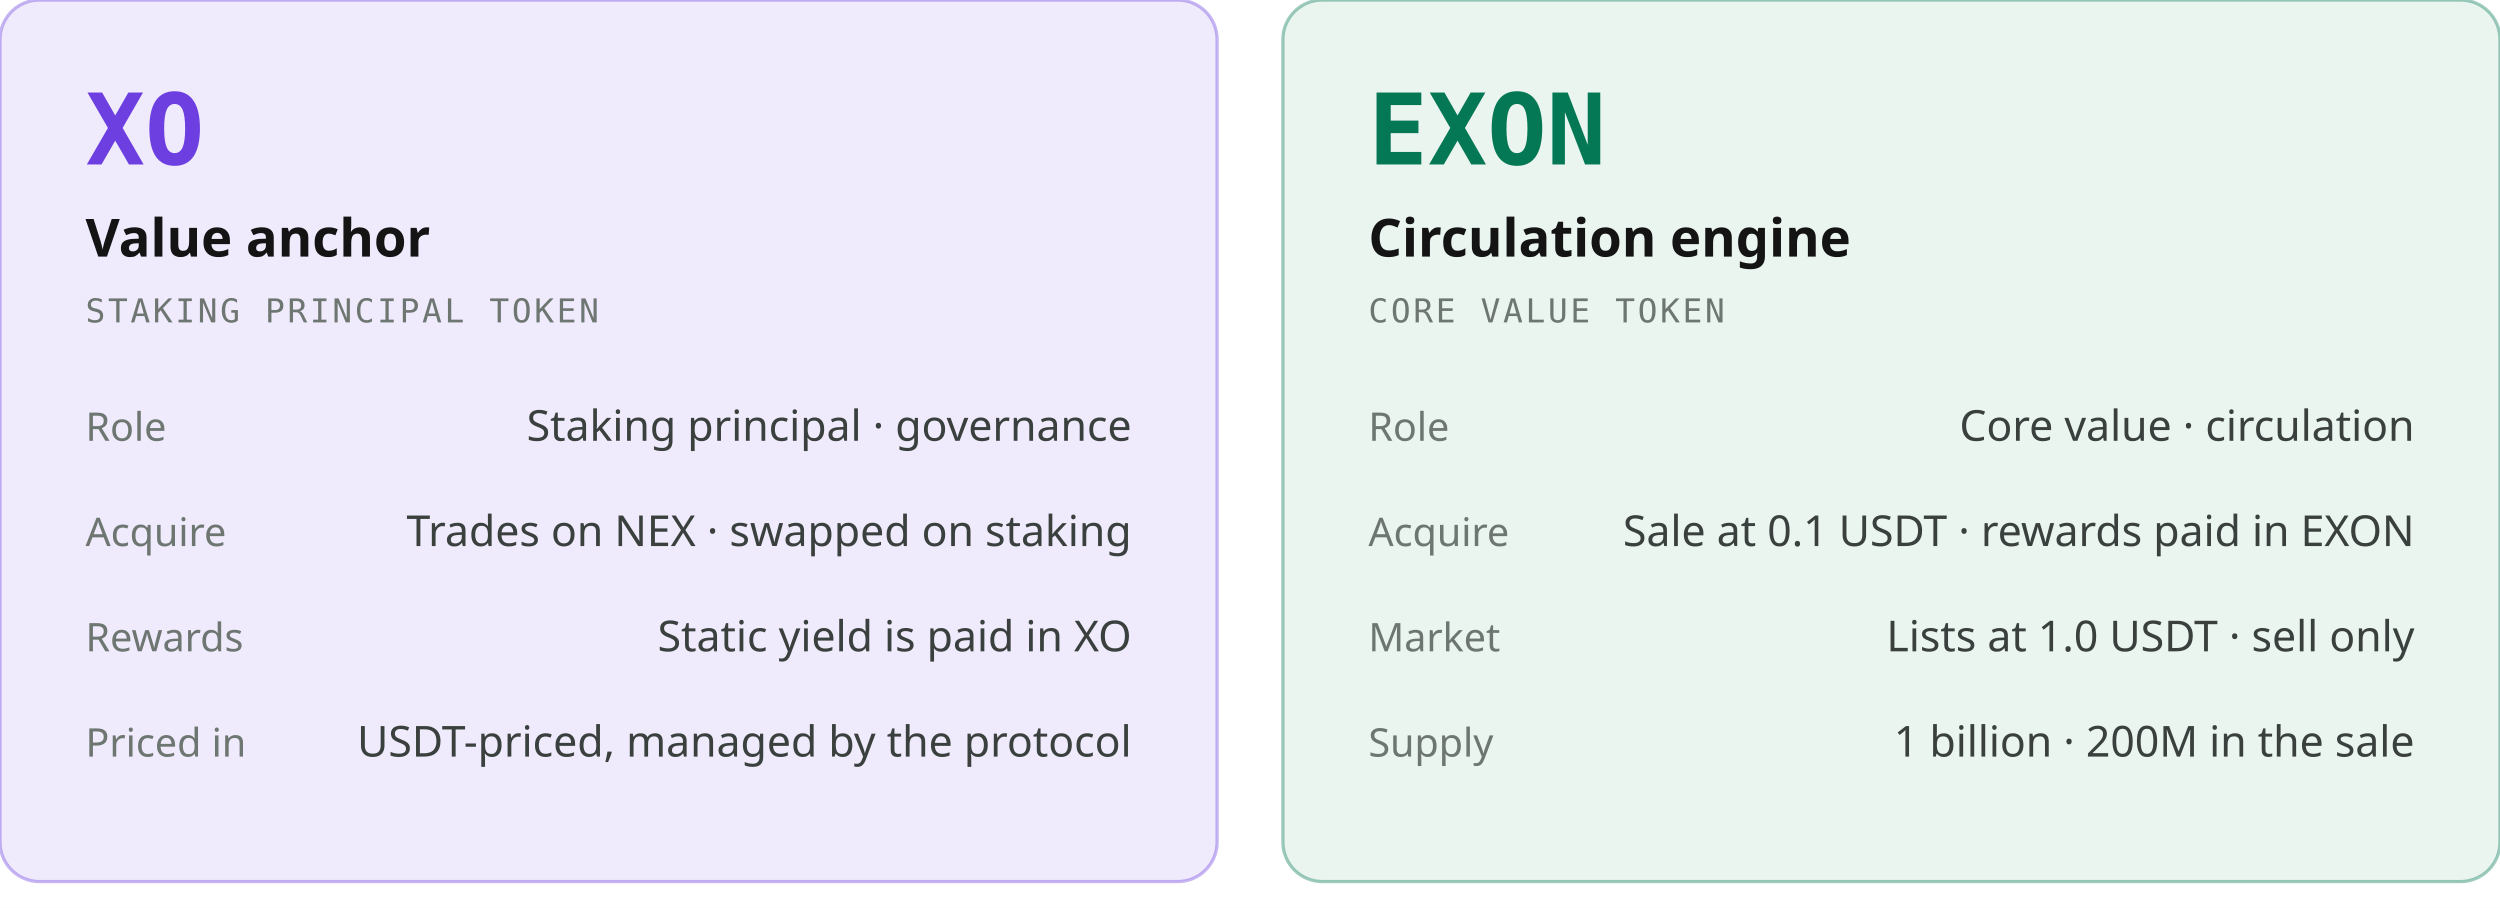
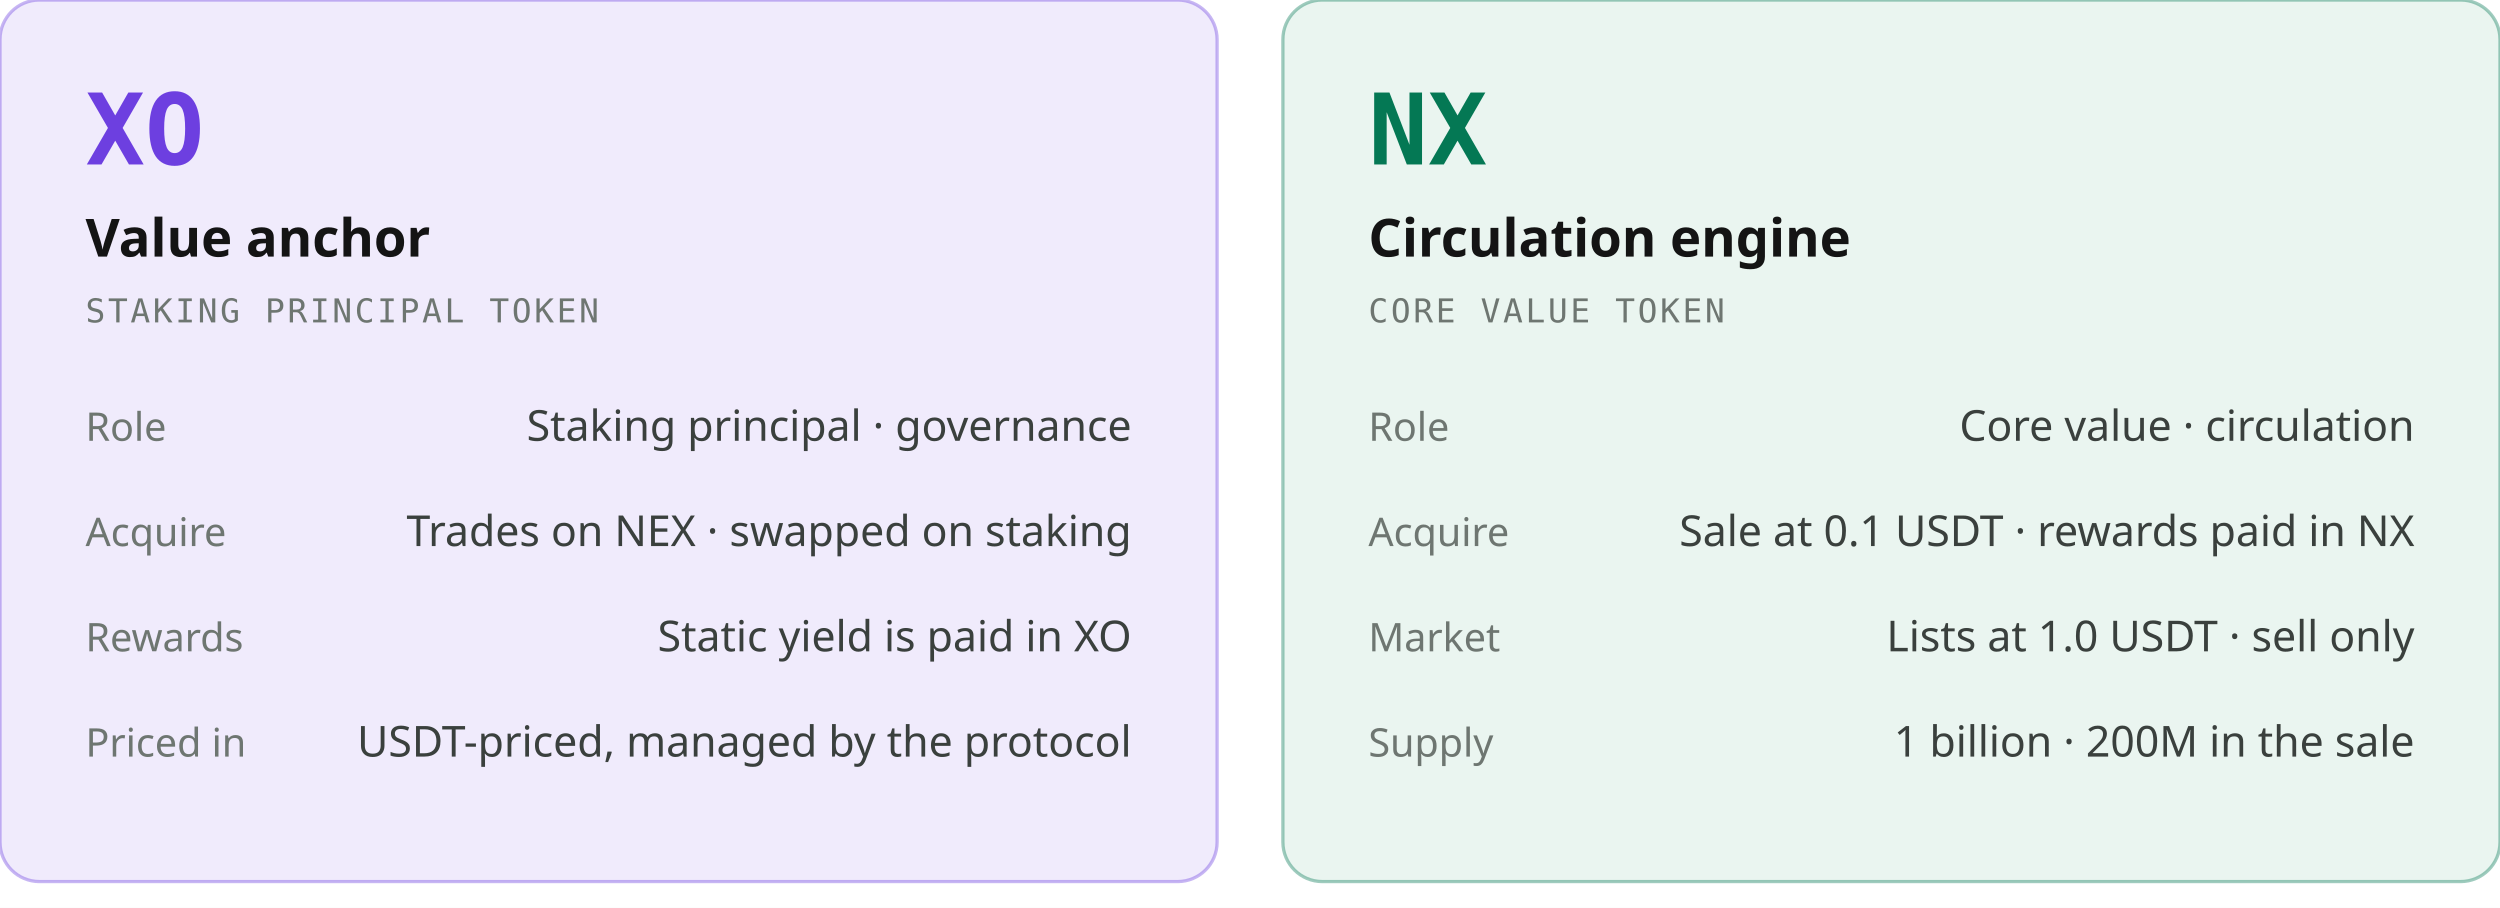
<svg xmlns="http://www.w3.org/2000/svg" viewBox="0 0 760 276" width="760" height="276" style="display:block;background:#FFFFFF">
  <rect width="760" height="276" fill="#FFFFFF" />
  <rect x="0" y="0" width="370.0" height="268" rx="12" fill="#F0EBFC" stroke="#6D3FE0" stroke-opacity=".38" />
  <text x="26" y="50" font-size="30" fill="#6D3FE0" font-family="'JetBrains Mono','SF Mono',Menlo,monospace" text-anchor="start" font-weight="700" letter-spacing="0">XO</text>
  <text x="26" y="78" font-size="16" fill="#141414" font-family="'PingFang SC','Hiragino Sans GB','Noto Sans SC',sans-serif" text-anchor="start" font-weight="700" letter-spacing="0">Value anchor</text>
  <text x="26" y="98" font-size="10" fill="#6E7671" font-family="'JetBrains Mono','SF Mono',Menlo,monospace" text-anchor="start" font-weight="500" letter-spacing=".08em">STAKING PRINCIPAL TOKEN</text>
  <text x="26" y="134" font-size="12" fill="#6E7671" font-family="'PingFang SC','Hiragino Sans GB','Noto Sans SC',sans-serif" text-anchor="start" font-weight="400" letter-spacing="0">Role</text>
  <text x="344.0" y="134" font-size="13" fill="#3A403D" font-family="'PingFang SC','Hiragino Sans GB','Noto Sans SC',sans-serif" text-anchor="end" font-weight="500" letter-spacing="0">Staking principal · governance</text>
  <text x="26" y="166" font-size="12" fill="#6E7671" font-family="'PingFang SC','Hiragino Sans GB','Noto Sans SC',sans-serif" text-anchor="start" font-weight="400" letter-spacing="0">Acquire</text>
  <text x="344.0" y="166" font-size="13" fill="#3A403D" font-family="'PingFang SC','Hiragino Sans GB','Noto Sans SC',sans-serif" text-anchor="end" font-weight="500" letter-spacing="0">Trades on NEX · swapped on staking</text>
  <text x="26" y="198" font-size="12" fill="#6E7671" font-family="'PingFang SC','Hiragino Sans GB','Noto Sans SC',sans-serif" text-anchor="start" font-weight="400" letter-spacing="0">Rewards</text>
  <text x="344.0" y="198" font-size="13" fill="#3A403D" font-family="'PingFang SC','Hiragino Sans GB','Noto Sans SC',sans-serif" text-anchor="end" font-weight="500" letter-spacing="0">Static yield is paid in XO</text>
  <text x="26" y="230" font-size="12" fill="#6E7671" font-family="'PingFang SC','Hiragino Sans GB','Noto Sans SC',sans-serif" text-anchor="start" font-weight="400" letter-spacing="0">Priced in</text>
  <text x="344.0" y="230" font-size="13" fill="#3A403D" font-family="'PingFang SC','Hiragino Sans GB','Noto Sans SC',sans-serif" text-anchor="end" font-weight="500" letter-spacing="0">USDT-priced, managed by the protocol</text>
  <rect x="390.0" y="0" width="370.0" height="268" rx="12" fill="#EAF5F0" stroke="#047854" stroke-opacity=".38" />
-   <text x="416.0" y="50" font-size="30" fill="#047854" font-family="'JetBrains Mono','SF Mono',Menlo,monospace" text-anchor="start" font-weight="700" letter-spacing="0">EXON</text>
+   <text x="416.0" y="50" font-size="30" fill="#047854" font-family="'JetBrains Mono','SF Mono',Menlo,monospace" text-anchor="start" font-weight="700" letter-spacing="0">NX</text>
  <text x="416.0" y="78" font-size="16" fill="#141414" font-family="'PingFang SC','Hiragino Sans GB','Noto Sans SC',sans-serif" text-anchor="start" font-weight="700" letter-spacing="0">Circulation engine</text>
  <text x="416.0" y="98" font-size="10" fill="#6E7671" font-family="'JetBrains Mono','SF Mono',Menlo,monospace" text-anchor="start" font-weight="500" letter-spacing=".08em">CORE VALUE TOKEN</text>
  <text x="416.0" y="134" font-size="12" fill="#6E7671" font-family="'PingFang SC','Hiragino Sans GB','Noto Sans SC',sans-serif" text-anchor="start" font-weight="400" letter-spacing="0">Role</text>
  <text x="734.0" y="134" font-size="13" fill="#3A403D" font-family="'PingFang SC','Hiragino Sans GB','Noto Sans SC',sans-serif" text-anchor="end" font-weight="500" letter-spacing="0">Core value · circulation</text>
  <text x="416.0" y="166" font-size="12" fill="#6E7671" font-family="'PingFang SC','Hiragino Sans GB','Noto Sans SC',sans-serif" text-anchor="start" font-weight="400" letter-spacing="0">Acquire</text>
-   <text x="734.0" y="166" font-size="13" fill="#3A403D" font-family="'PingFang SC','Hiragino Sans GB','Noto Sans SC',sans-serif" text-anchor="end" font-weight="500" letter-spacing="0">Sale at 0.1 USDT · rewards paid in EXON</text>
+   <text x="734.0" y="166" font-size="13" fill="#3A403D" font-family="'PingFang SC','Hiragino Sans GB','Noto Sans SC',sans-serif" text-anchor="end" font-weight="500" letter-spacing="0">Sale at 0.1 USDT · rewards paid in NX</text>
  <text x="416.0" y="198" font-size="12" fill="#6E7671" font-family="'PingFang SC','Hiragino Sans GB','Noto Sans SC',sans-serif" text-anchor="start" font-weight="400" letter-spacing="0">Market</text>
  <text x="734.0" y="198" font-size="13" fill="#3A403D" font-family="'PingFang SC','Hiragino Sans GB','Noto Sans SC',sans-serif" text-anchor="end" font-weight="500" letter-spacing="0">Lists at 1.0 USDT · sell only</text>
  <text x="416.0" y="230" font-size="12" fill="#6E7671" font-family="'PingFang SC','Hiragino Sans GB','Noto Sans SC',sans-serif" text-anchor="start" font-weight="400" letter-spacing="0">Supply</text>
  <text x="734.0" y="230" font-size="13" fill="#3A403D" font-family="'PingFang SC','Hiragino Sans GB','Noto Sans SC',sans-serif" text-anchor="end" font-weight="500" letter-spacing="0">1 billion · 200M in the sale</text>
</svg>
